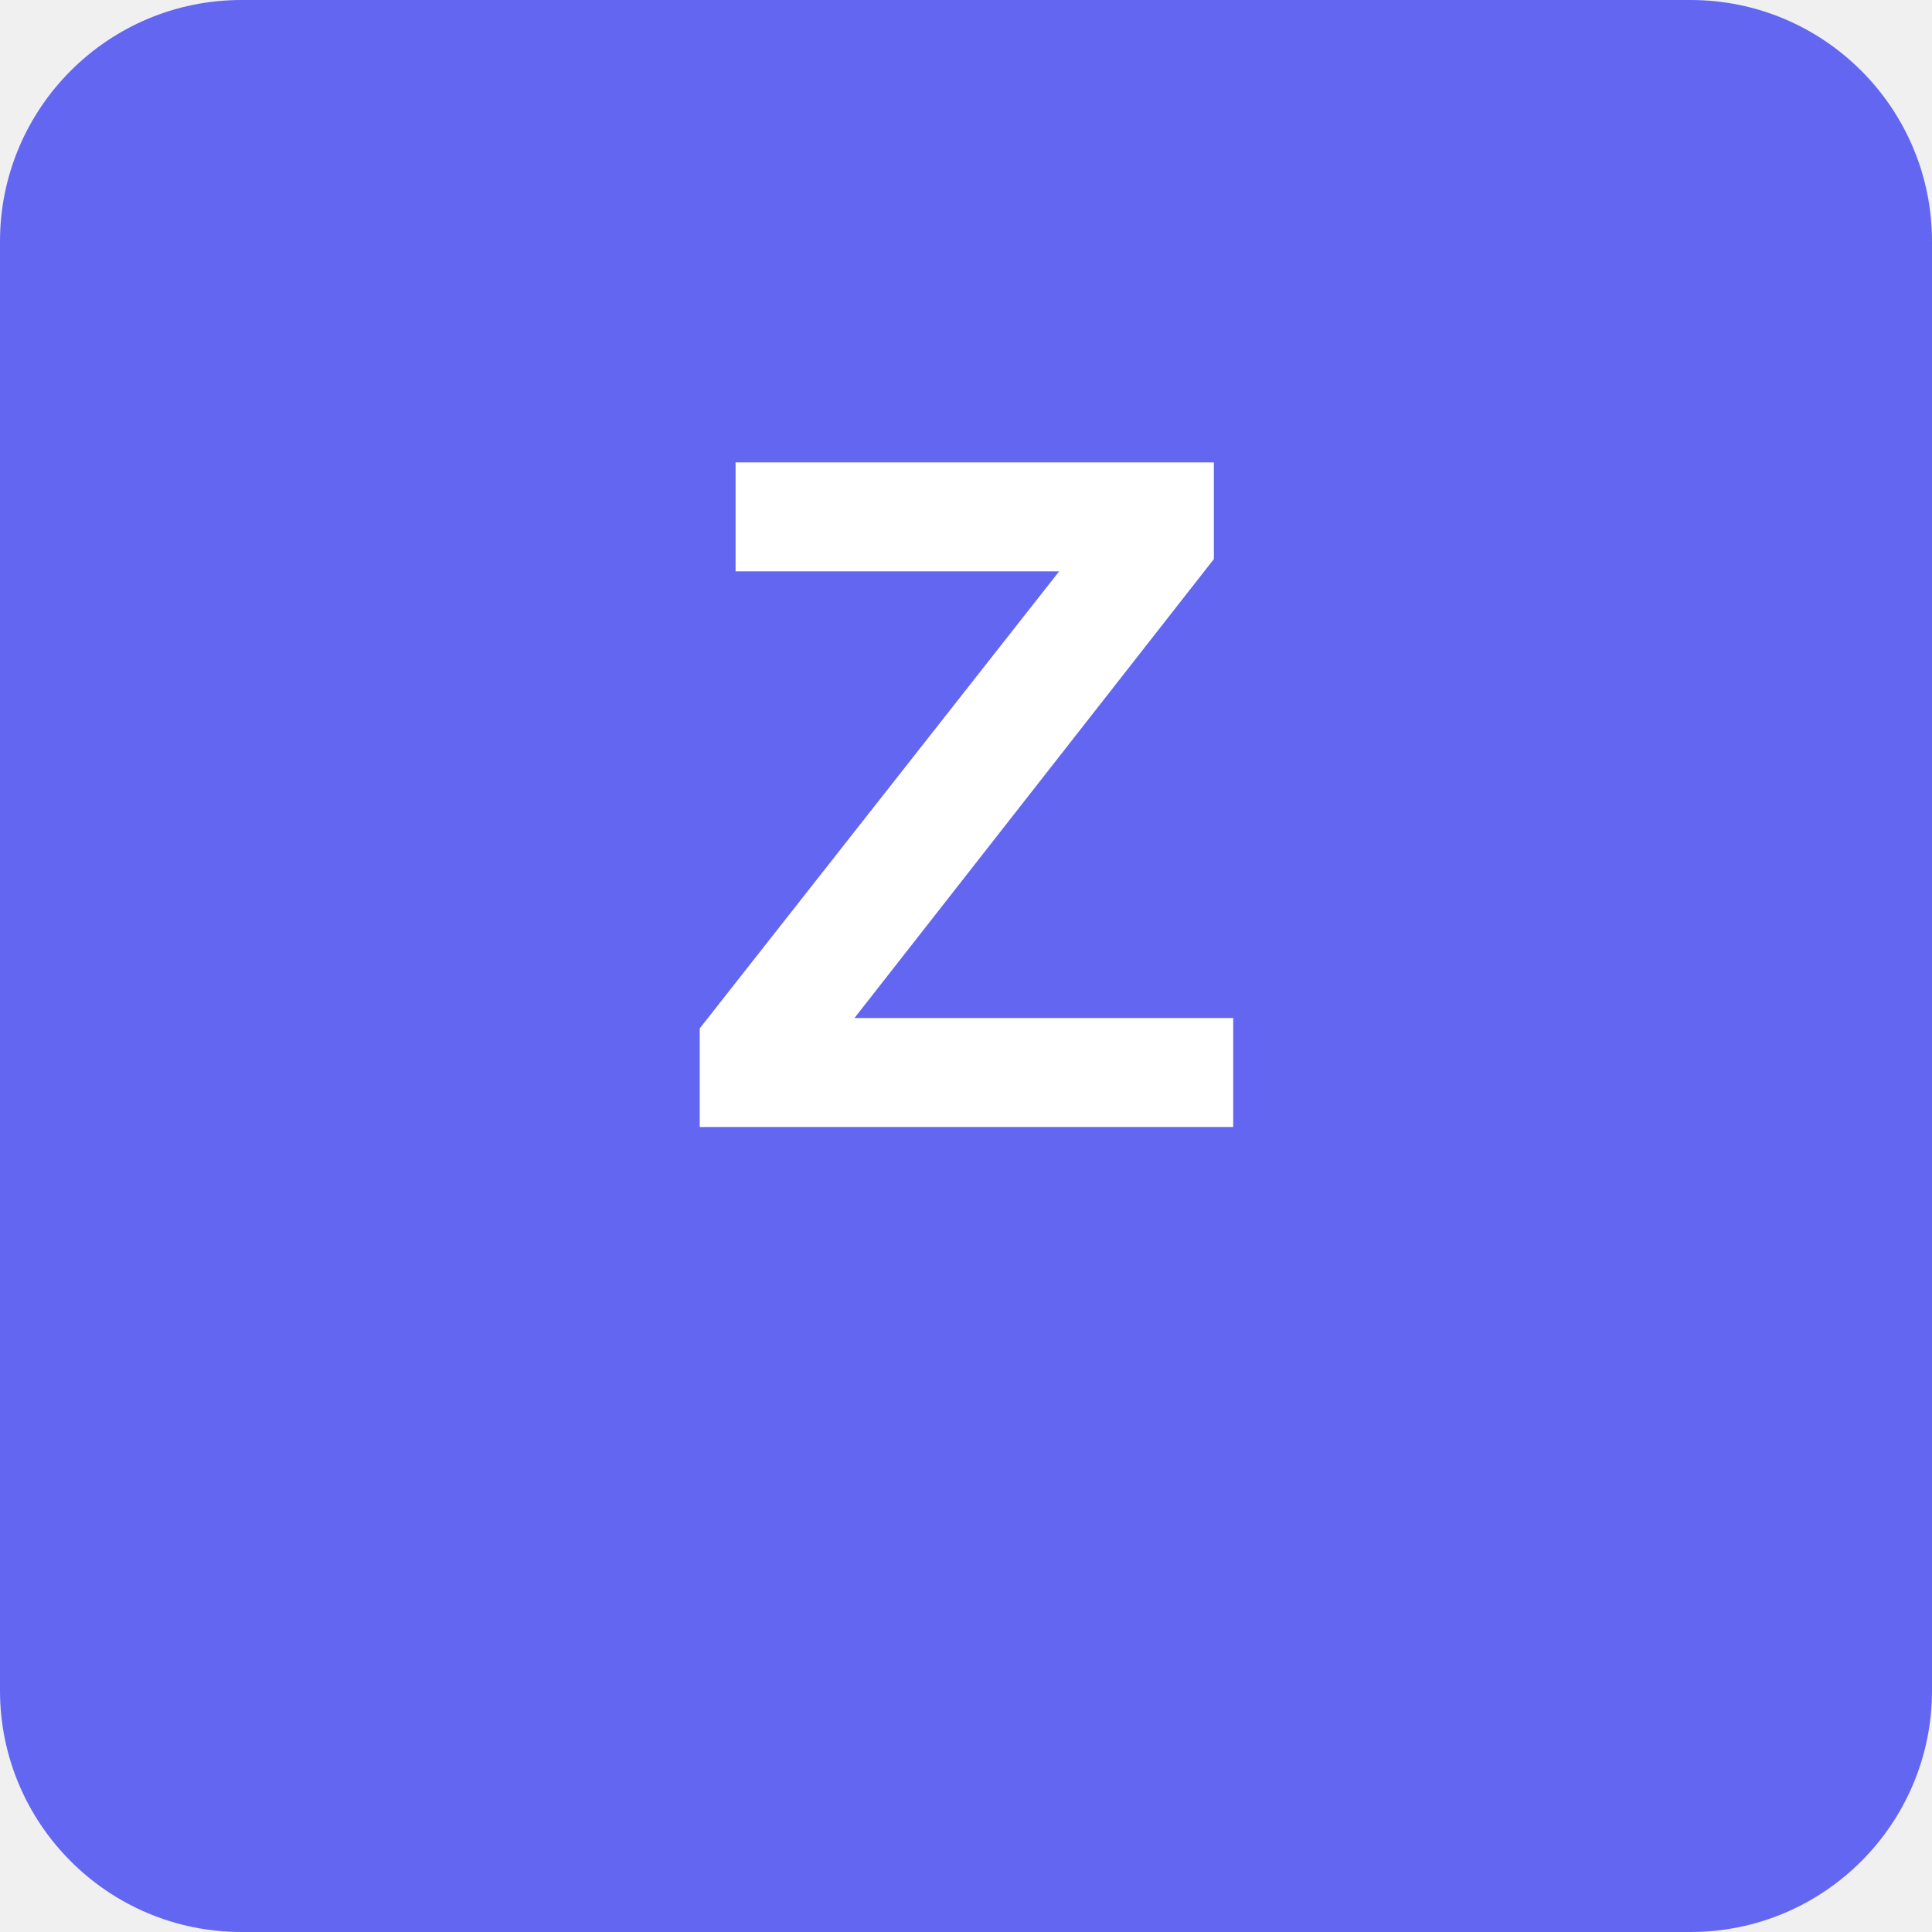
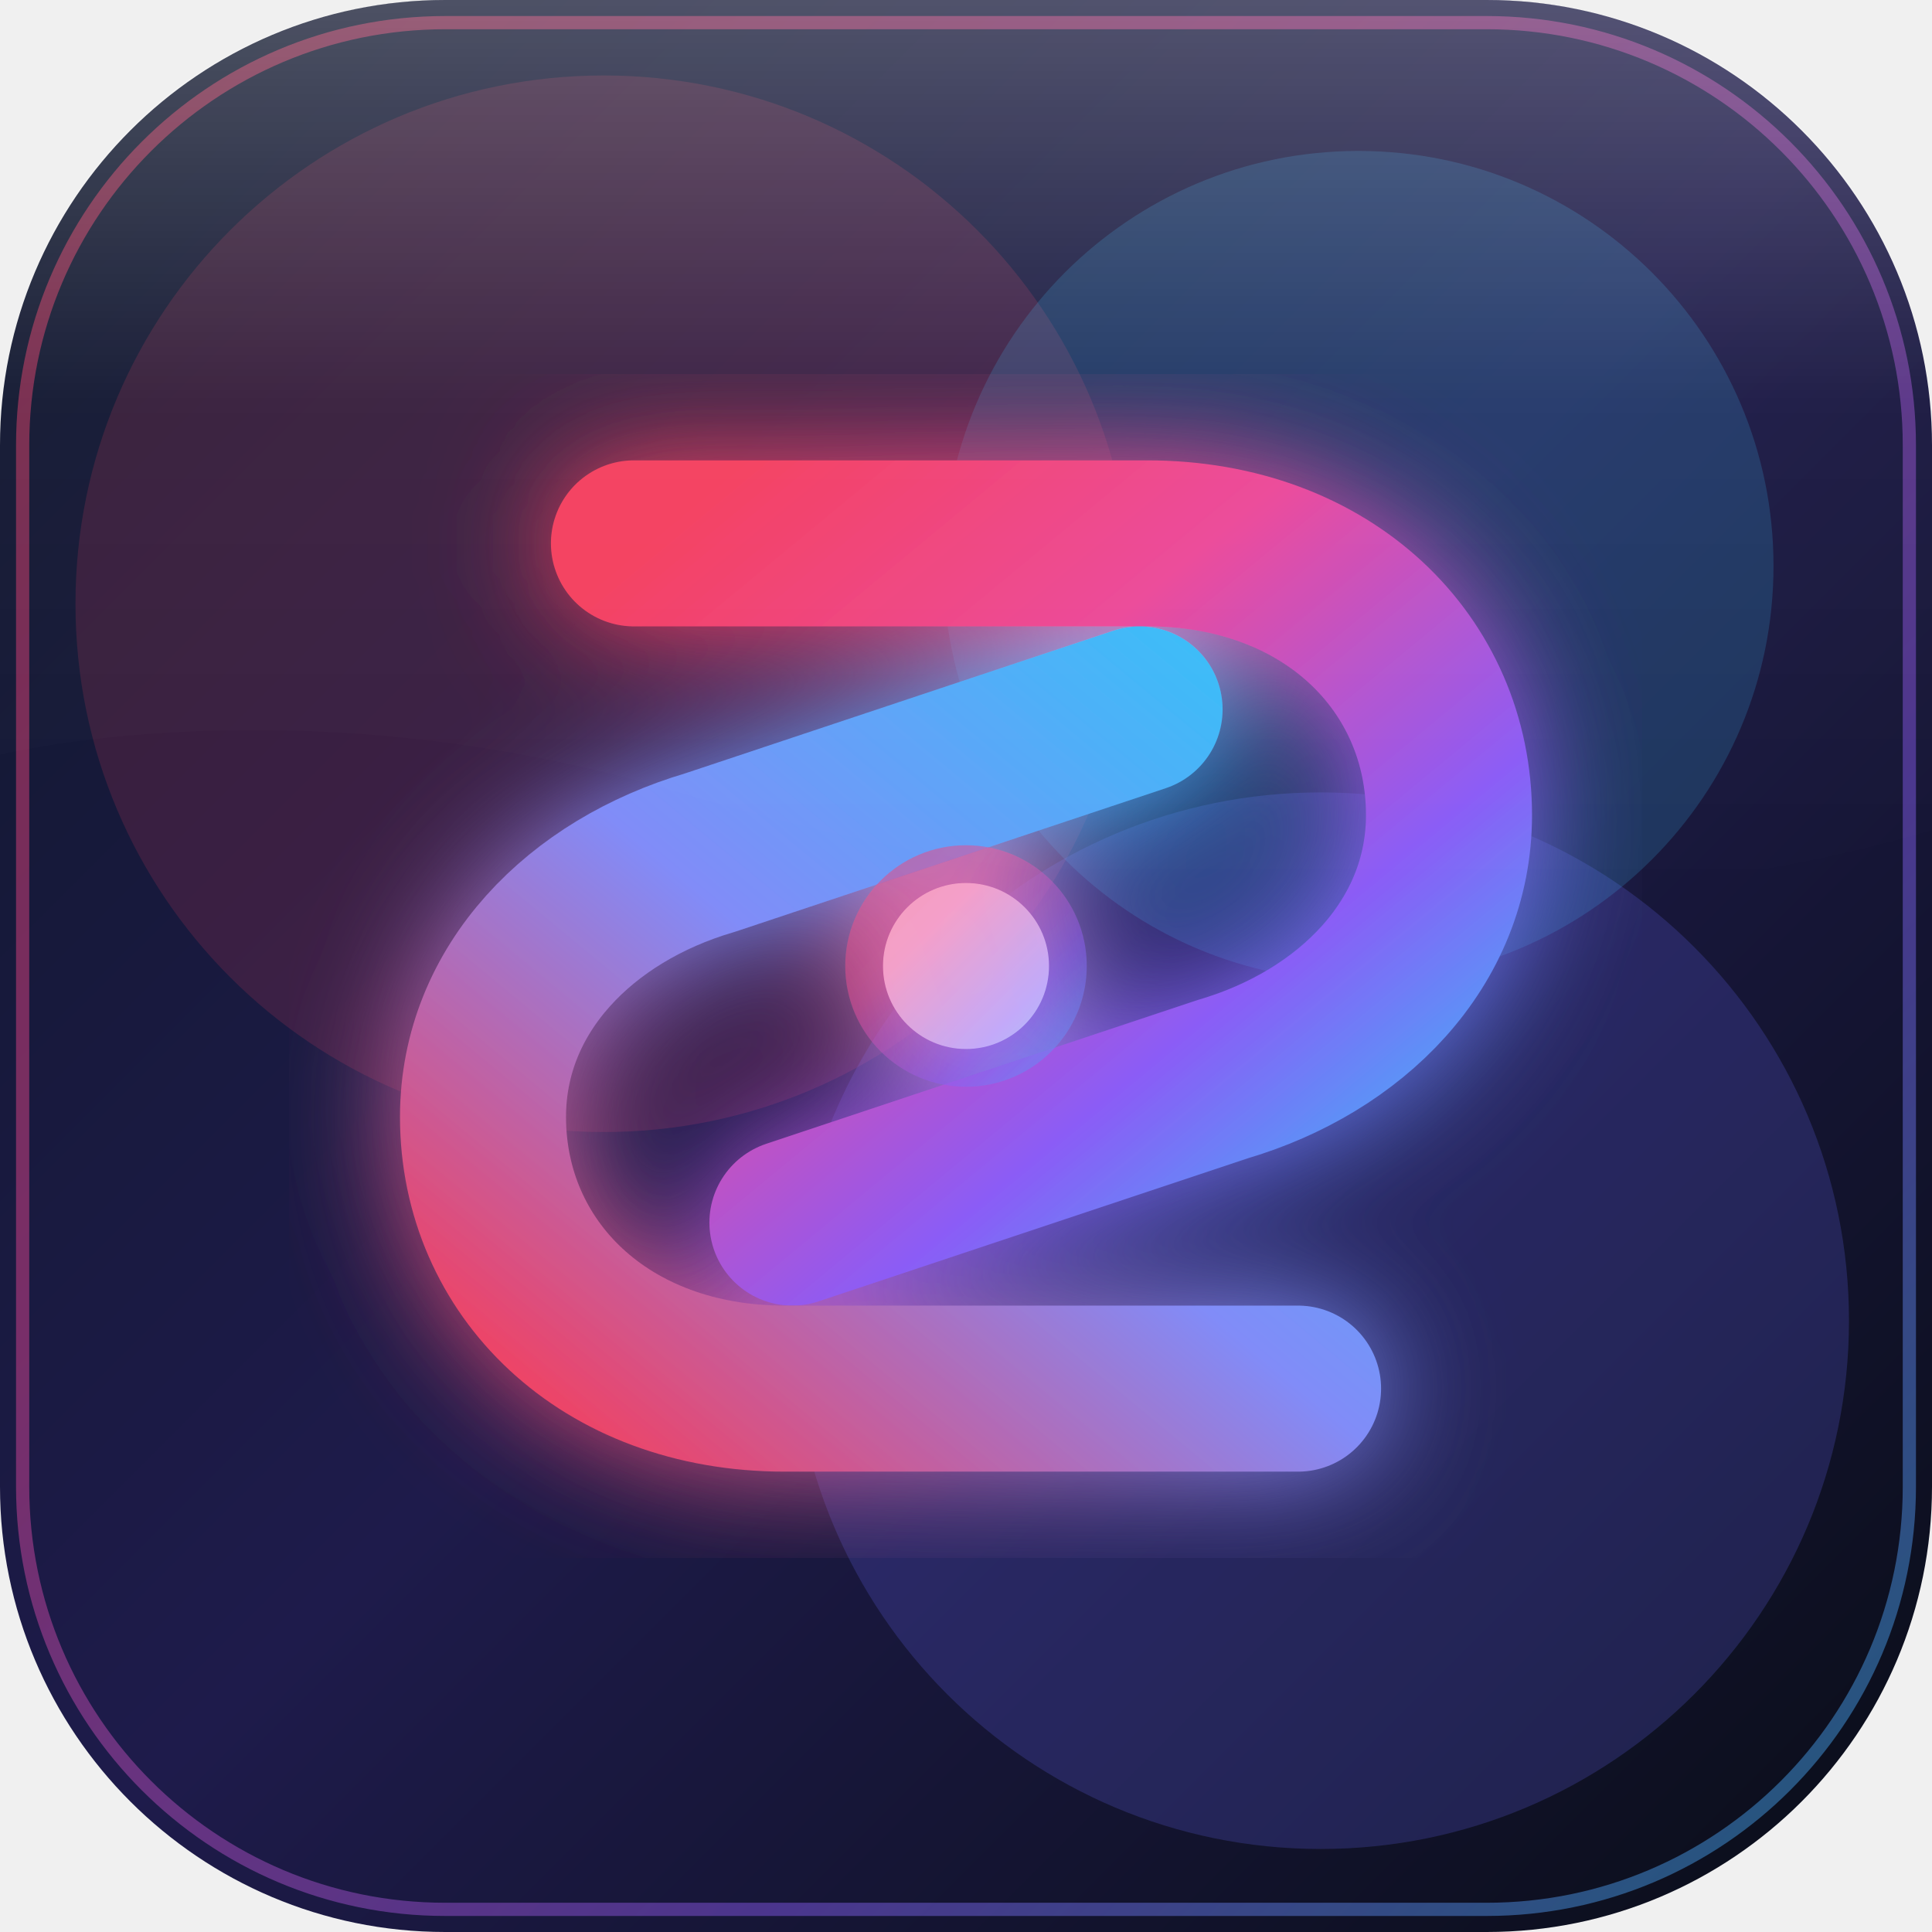
- <svg xmlns="http://www.w3.org/2000/svg" width="192" height="192" viewBox="0 0 192 192">
-   <rect width="192" height="192" rx="24" fill="#6366f1" />
-   <text x="96" y="112" text-anchor="middle" font-size="96" font-family="Arial, sans-serif" font-weight="bold" fill="white">Z</text>
+ <svg xmlns="http://www.w3.org/2000/svg" viewBox="0 0 512 512" width="100%" height="100%">
+   <defs>
+     <linearGradient id="zl-bg-grad" x1="0%" y1="0%" x2="100%" y2="100%">
+       <stop offset="0%" stop-color="#0f172a" />
+       <stop offset="50%" stop-color="#1e1b4b" />
+       <stop offset="100%" stop-color="#090d16" />
+     </linearGradient>
+     <linearGradient id="zl-main-grad" x1="0%" y1="0%" x2="100%" y2="100%">
+       <stop offset="0%" stop-color="#f43f5e" />
+       <stop offset="35%" stop-color="#ec4899" />
+       <stop offset="70%" stop-color="#8b5cf6" />
+       <stop offset="100%" stop-color="#38bdf8" />
+     </linearGradient>
+     <linearGradient id="zl-accent-grad" x1="100%" y1="0%" x2="0%" y2="100%">
+       <stop offset="0%" stop-color="#38bdf8" />
+       <stop offset="50%" stop-color="#818cf8" />
+       <stop offset="100%" stop-color="#f43f5e" />
+     </linearGradient>
+     <filter id="zl-glow" x="-20%" y="-20%" width="140%" height="140%">
+       <feGaussianBlur stdDeviation="16" result="blur" />
+       <feComposite in="SourceGraphic" in2="blur" operator="over" />
+     </filter>
+     <linearGradient id="zl-glass-reflect" x1="0%" y1="0%" x2="0%" y2="100%">
+       <stop offset="0%" stop-color="#ffffff" stop-opacity="0.25" />
+       <stop offset="45%" stop-color="#ffffff" stop-opacity="0.03" />
+       <stop offset="100%" stop-color="#ffffff" stop-opacity="0" />
+     </linearGradient>
+   </defs>
+   <rect width="512" height="512" rx="118" fill="url(#zl-bg-grad)" />
+   <rect x="6" y="6" width="500" height="500" rx="112" fill="none" stroke="url(#zl-main-grad)" stroke-width="3.5" stroke-opacity="0.45" />
+   <circle cx="160" cy="160" r="140" fill="#f43f5e" opacity="0.16" />
+   <circle cx="350" cy="350" r="140" fill="#6366f1" opacity="0.22" />
+   <circle cx="360" cy="150" r="110" fill="#38bdf8" opacity="0.18" />
+   <g filter="url(#zl-glow)">
+     <path d="M168 144 H304 C352 144 384 176 384 216 C384 250 358 276 324 286 L210 324" fill="none" stroke="url(#zl-main-grad)" stroke-width="44" stroke-linecap="round" stroke-linejoin="round" />
+     <path d="M344 368 H208 C160 368 128 336 128 296 C128 262 154 236 188 226 L302 188" fill="none" stroke="url(#zl-accent-grad)" stroke-width="44" stroke-linecap="round" stroke-linejoin="round" />
+     <circle cx="256" cy="256" r="22" fill="#ffffff" opacity="0.95" />
+     <circle cx="256" cy="256" r="32" fill="url(#zl-main-grad)" opacity="0.5" />
+   </g>
+   <path d="M0 118 C0 52 52 0 118 0 H394 C460 0 512 52 512 118 V220 C410 250 280 240 180 210 C80 180 0 200 0 200 Z" fill="url(#zl-glass-reflect)" />
</svg>
